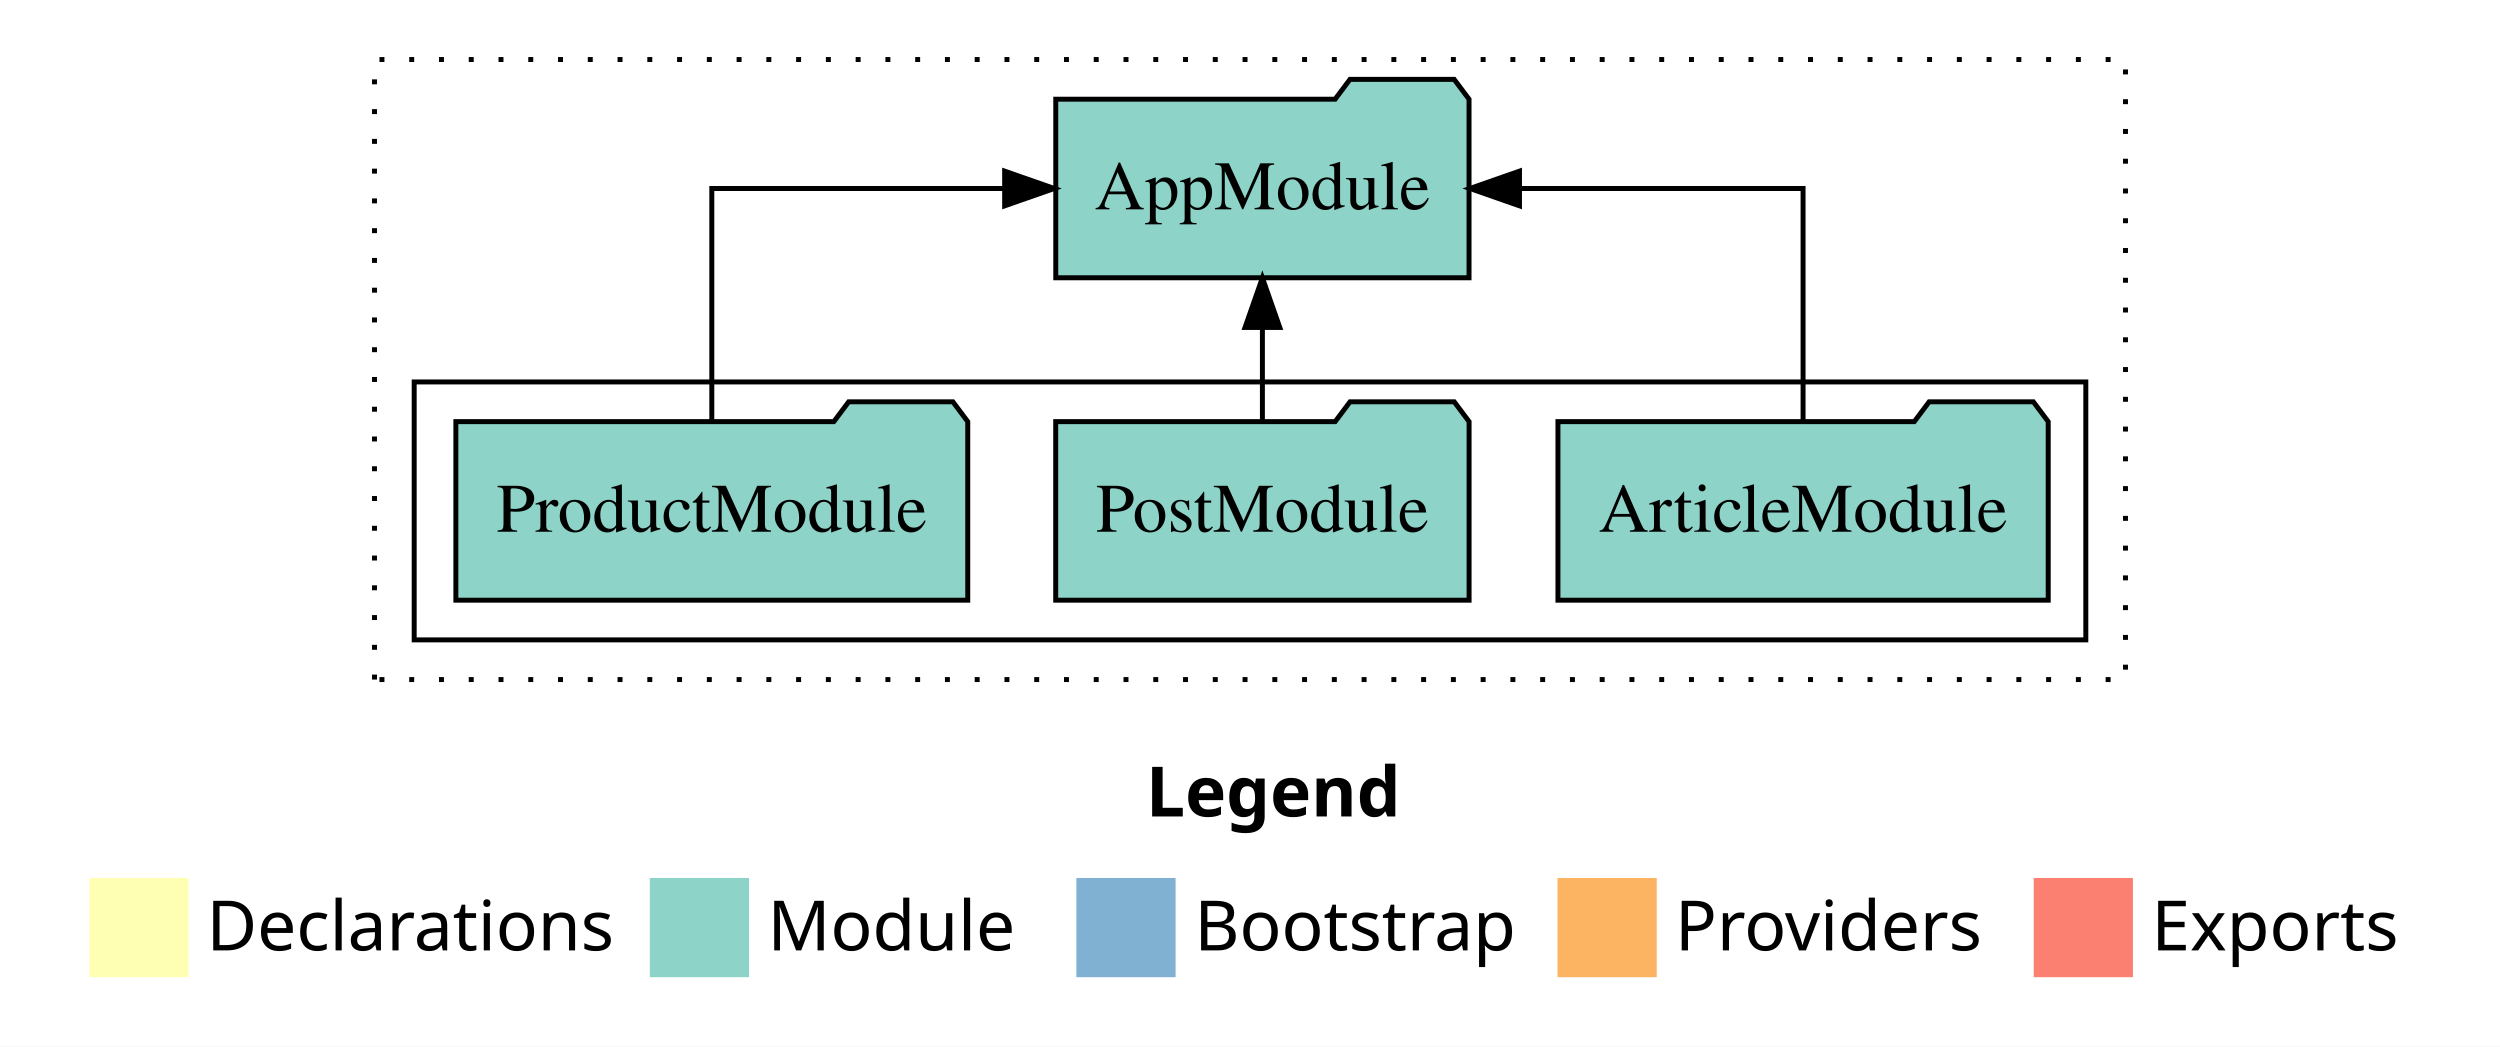
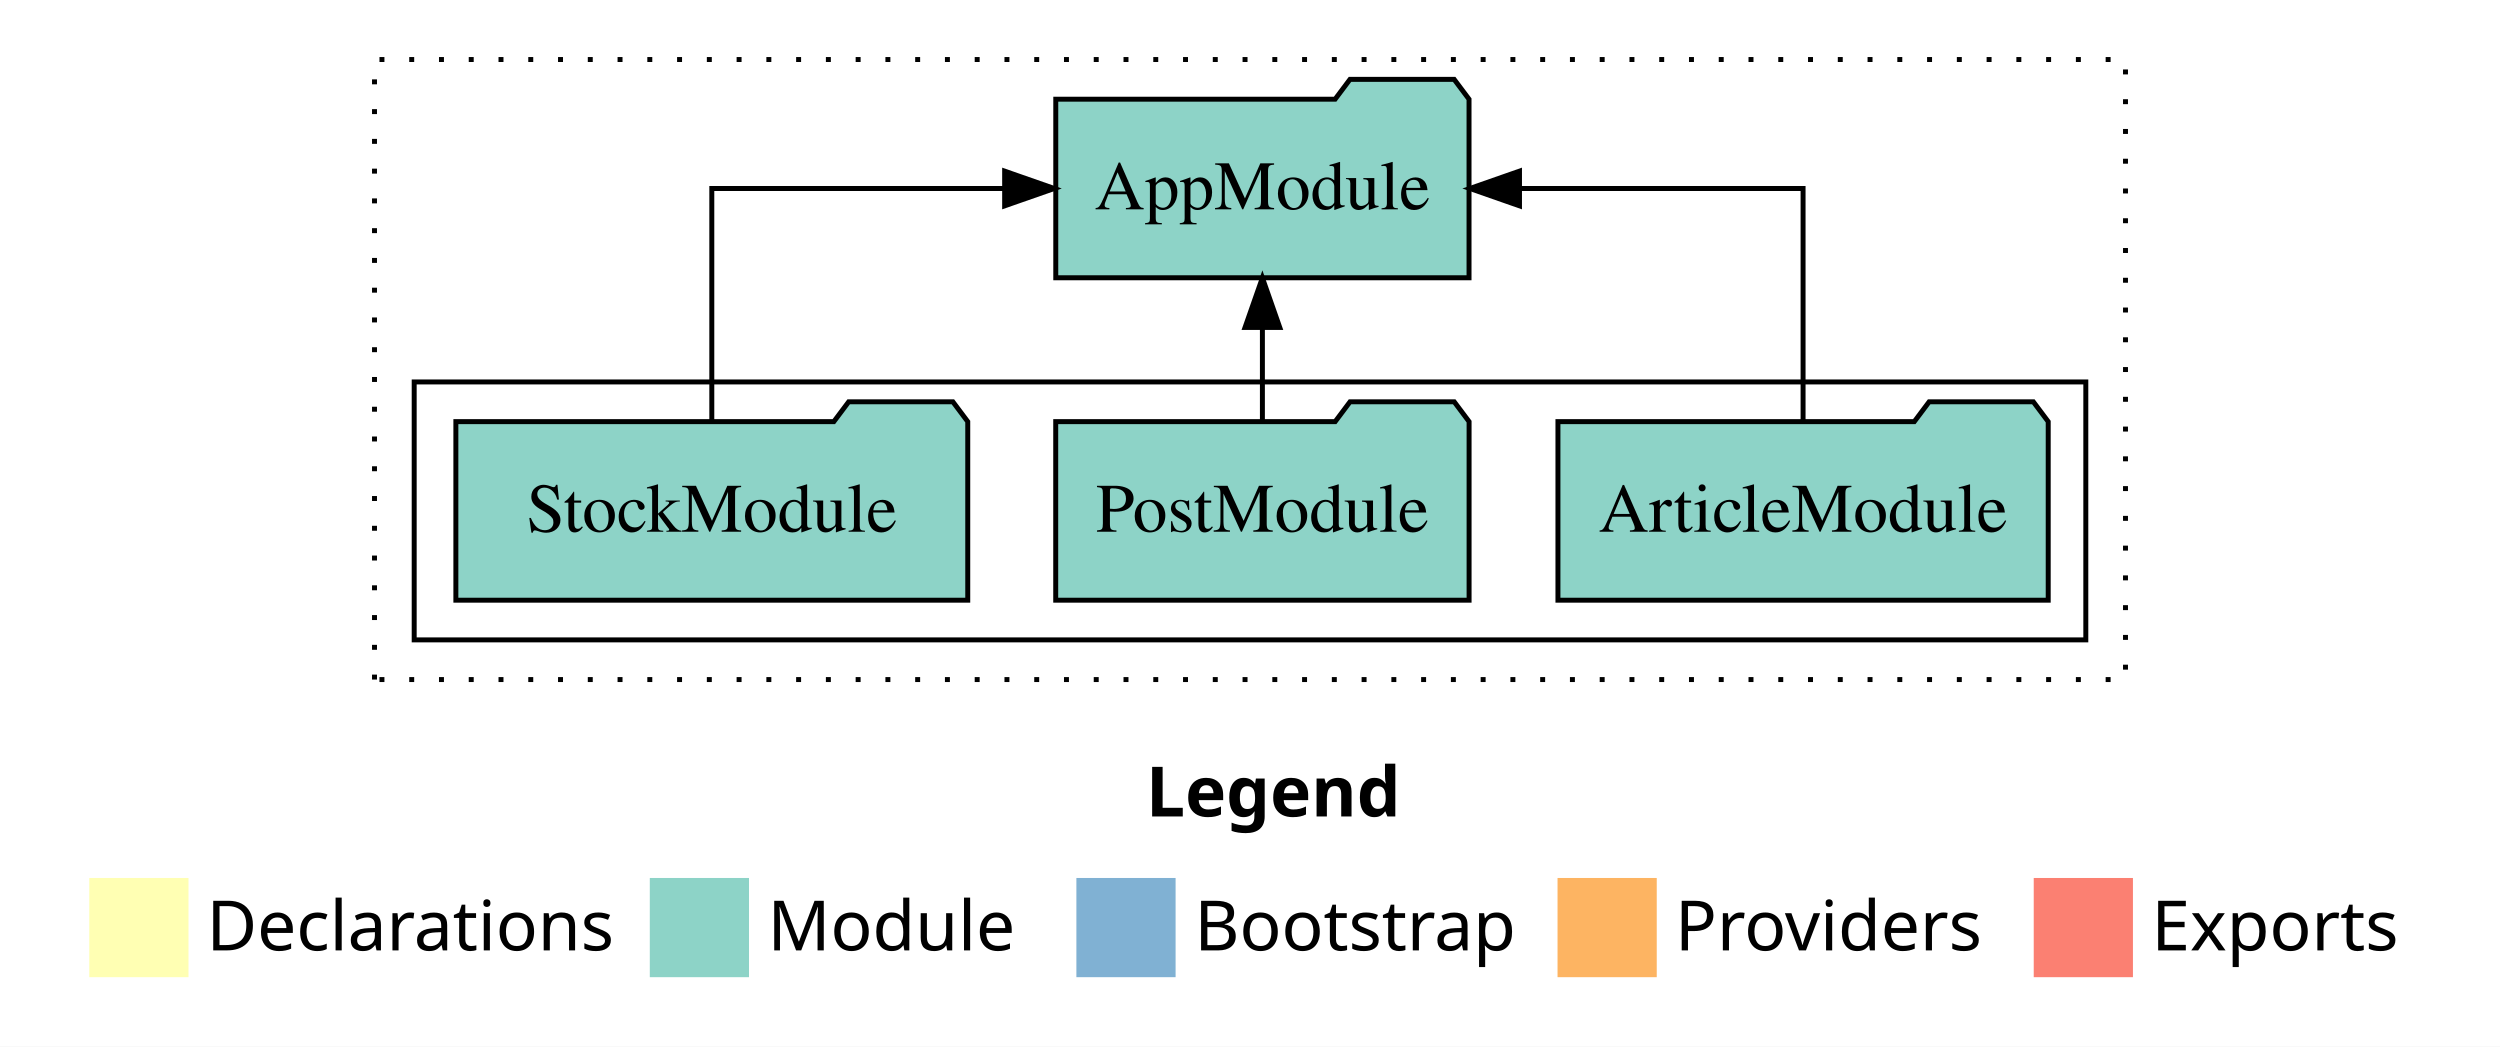
<svg xmlns="http://www.w3.org/2000/svg" width="504pt" height="211pt" viewBox="0.00 0.00 504.00 211.00">
  <g id="graph0" class="graph" transform="scale(1 1) rotate(0) translate(4 207)">
    <polygon fill="#ffffff" stroke="transparent" points="-4,4 -4,-207 500,-207 500,4 -4,4" />
    <text text-anchor="start" x="227.009" y="-42.4" font-family="sans-serif" font-weight="bold" font-size="14.00" fill="#000000">Legend</text>
    <polygon fill="#ffffb3" stroke="transparent" points="14,-10 14,-30 34,-30 34,-10 14,-10" />
    <text text-anchor="start" x="37.629" y="-15.4" font-family="sans-serif" font-size="14.00" fill="#000000">  Declarations</text>
    <polygon fill="#8dd3c7" stroke="transparent" points="127,-10 127,-30 147,-30 147,-10 127,-10" />
    <text text-anchor="start" x="150.725" y="-15.4" font-family="sans-serif" font-size="14.00" fill="#000000">  Module</text>
    <polygon fill="#80b1d3" stroke="transparent" points="213,-10 213,-30 233,-30 233,-10 213,-10" />
    <text text-anchor="start" x="236.781" y="-15.4" font-family="sans-serif" font-size="14.00" fill="#000000">  Bootstrap</text>
    <polygon fill="#fdb462" stroke="transparent" points="310,-10 310,-30 330,-30 330,-10 310,-10" />
    <text text-anchor="start" x="333.673" y="-15.4" font-family="sans-serif" font-size="14.00" fill="#000000">  Providers</text>
    <polygon fill="#fb8072" stroke="transparent" points="406,-10 406,-30 426,-30 426,-10 406,-10" />
    <text text-anchor="start" x="429.726" y="-15.4" font-family="sans-serif" font-size="14.00" fill="#000000">  Exports</text>
    <g id="clust1" class="cluster">
      <polygon fill="none" stroke="#000000" stroke-dasharray="1,5" points="71.5,-70 71.5,-195 424.5,-195 424.5,-70 71.5,-70" />
    </g>
    <g id="clust3" class="cluster">
      <polygon fill="none" stroke="#000000" points="79.5,-78 79.5,-130 416.5,-130 416.5,-78 79.5,-78" />
    </g>
    <g id="node1" class="node">
      <polygon fill="#8dd3c7" stroke="#000000" points="408.919,-122 405.919,-126 384.919,-126 381.919,-122 310.081,-122 310.081,-86 408.919,-86 408.919,-122" />
      <text text-anchor="middle" x="359.5" y="-99.8" font-family="Times,serif" font-size="14.00" fill="#000000">ArticleModule</text>
    </g>
    <g id="node4" class="node">
      <polygon fill="#8dd3c7" stroke="#000000" points="292.157,-187 289.157,-191 268.157,-191 265.157,-187 208.843,-187 208.843,-151 292.157,-151 292.157,-187" />
      <text text-anchor="middle" x="250.5" y="-164.8" font-family="Times,serif" font-size="14.00" fill="#000000">AppModule</text>
    </g>
    <g id="edge1" class="edge">
      <path fill="none" stroke="#000000" d="M359.5,-122.106C359.5,-141.339 359.5,-169 359.5,-169 359.5,-169 302.33,-169 302.33,-169" />
      <polygon fill="#000000" stroke="#000000" points="302.33,-165.5 292.33,-169 302.33,-172.5 302.33,-165.5" />
    </g>
    <g id="node2" class="node">
      <polygon fill="#8dd3c7" stroke="#000000" points="292.168,-122 289.168,-126 268.168,-126 265.168,-122 208.832,-122 208.832,-86 292.168,-86 292.168,-122" />
      <text text-anchor="middle" x="250.5" y="-99.8" font-family="Times,serif" font-size="14.00" fill="#000000">PostModule</text>
    </g>
    <g id="edge2" class="edge">
      <path fill="none" stroke="#000000" d="M250.5,-122.106C250.5,-122.106 250.5,-140.991 250.5,-140.991" />
      <polygon fill="#000000" stroke="#000000" points="247,-140.991 250.5,-150.991 254,-140.991 247,-140.991" />
    </g>
    <g id="node3" class="node">
      <polygon fill="#8dd3c7" stroke="#000000" points="191.098,-122 188.098,-126 167.098,-126 164.098,-122 87.902,-122 87.902,-86 191.098,-86 191.098,-122" />
-       <text text-anchor="middle" x="139.5" y="-99.8" font-family="Times,serif" font-size="14.00" fill="#000000">ProductModule</text>
+       <text text-anchor="middle" x="139.5" y="-99.8" font-family="Times,serif" font-size="14.00" fill="#000000">StockModule</text>
    </g>
    <g id="edge3" class="edge">
      <path fill="none" stroke="#000000" d="M139.5,-122.106C139.5,-141.339 139.5,-169 139.5,-169 139.5,-169 198.536,-169 198.536,-169" />
      <polygon fill="#000000" stroke="#000000" points="198.536,-172.5 208.536,-169 198.536,-165.5 198.536,-172.5" />
    </g>
  </g>
</svg>
